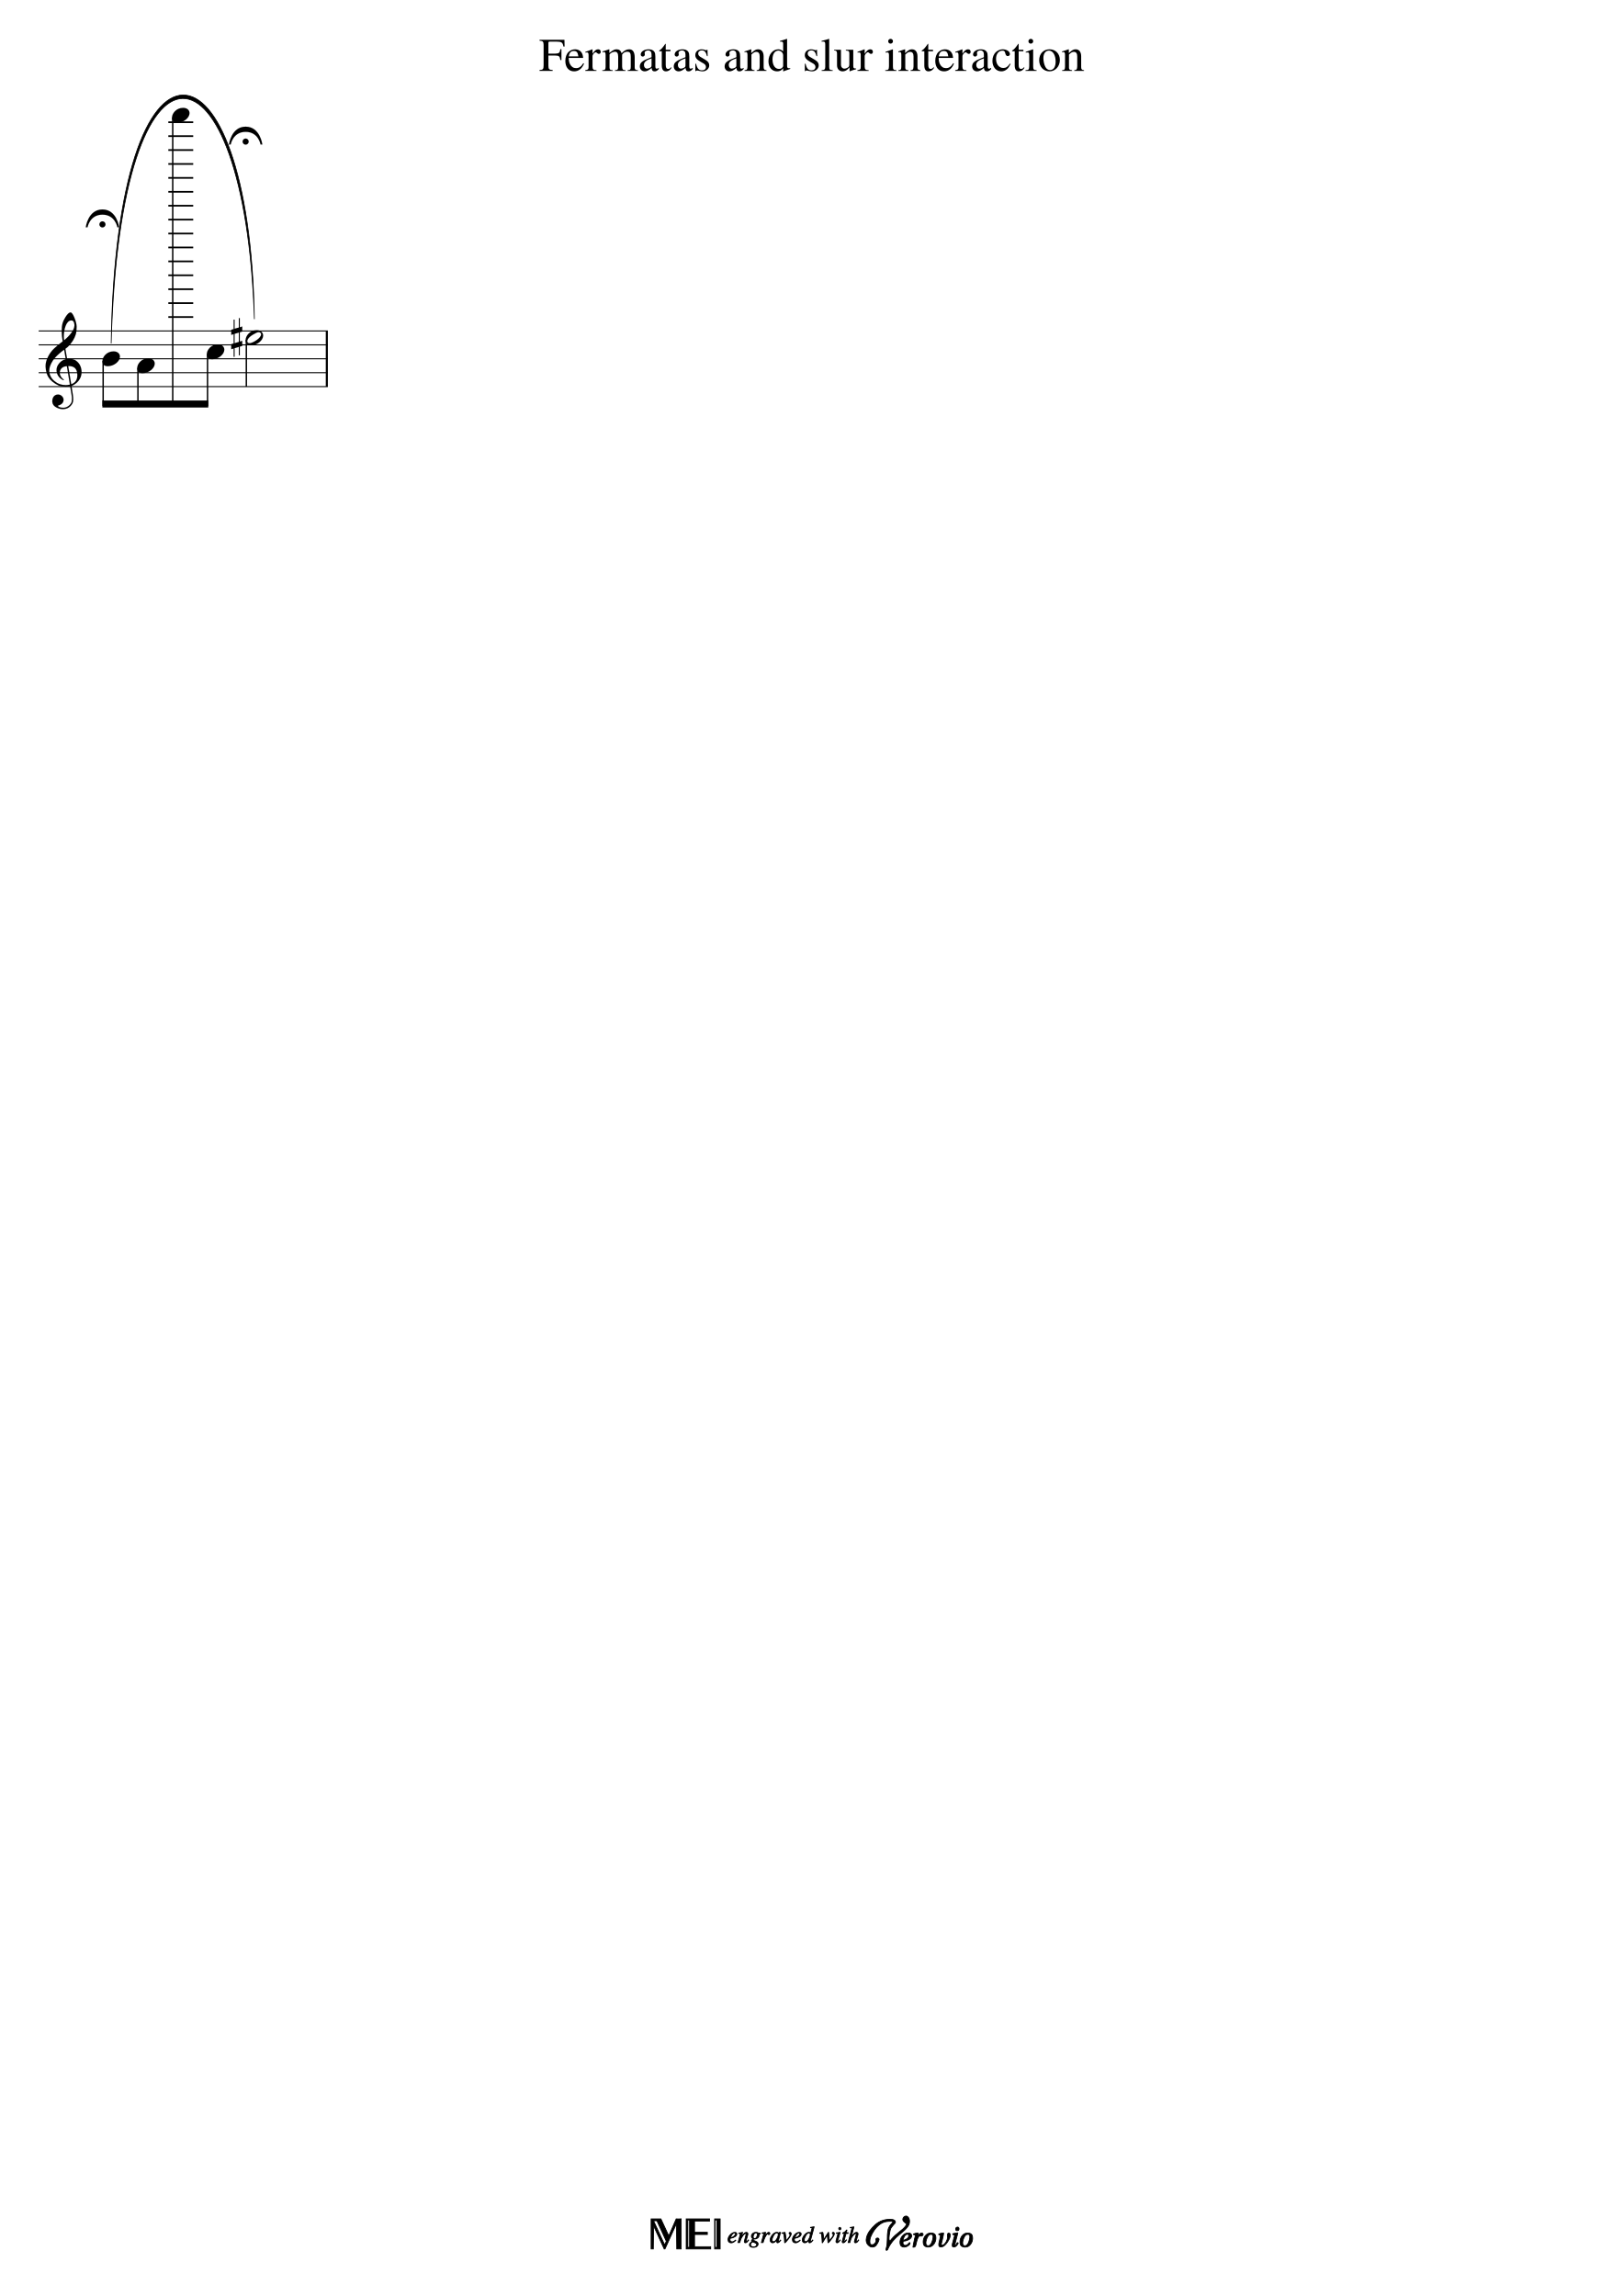
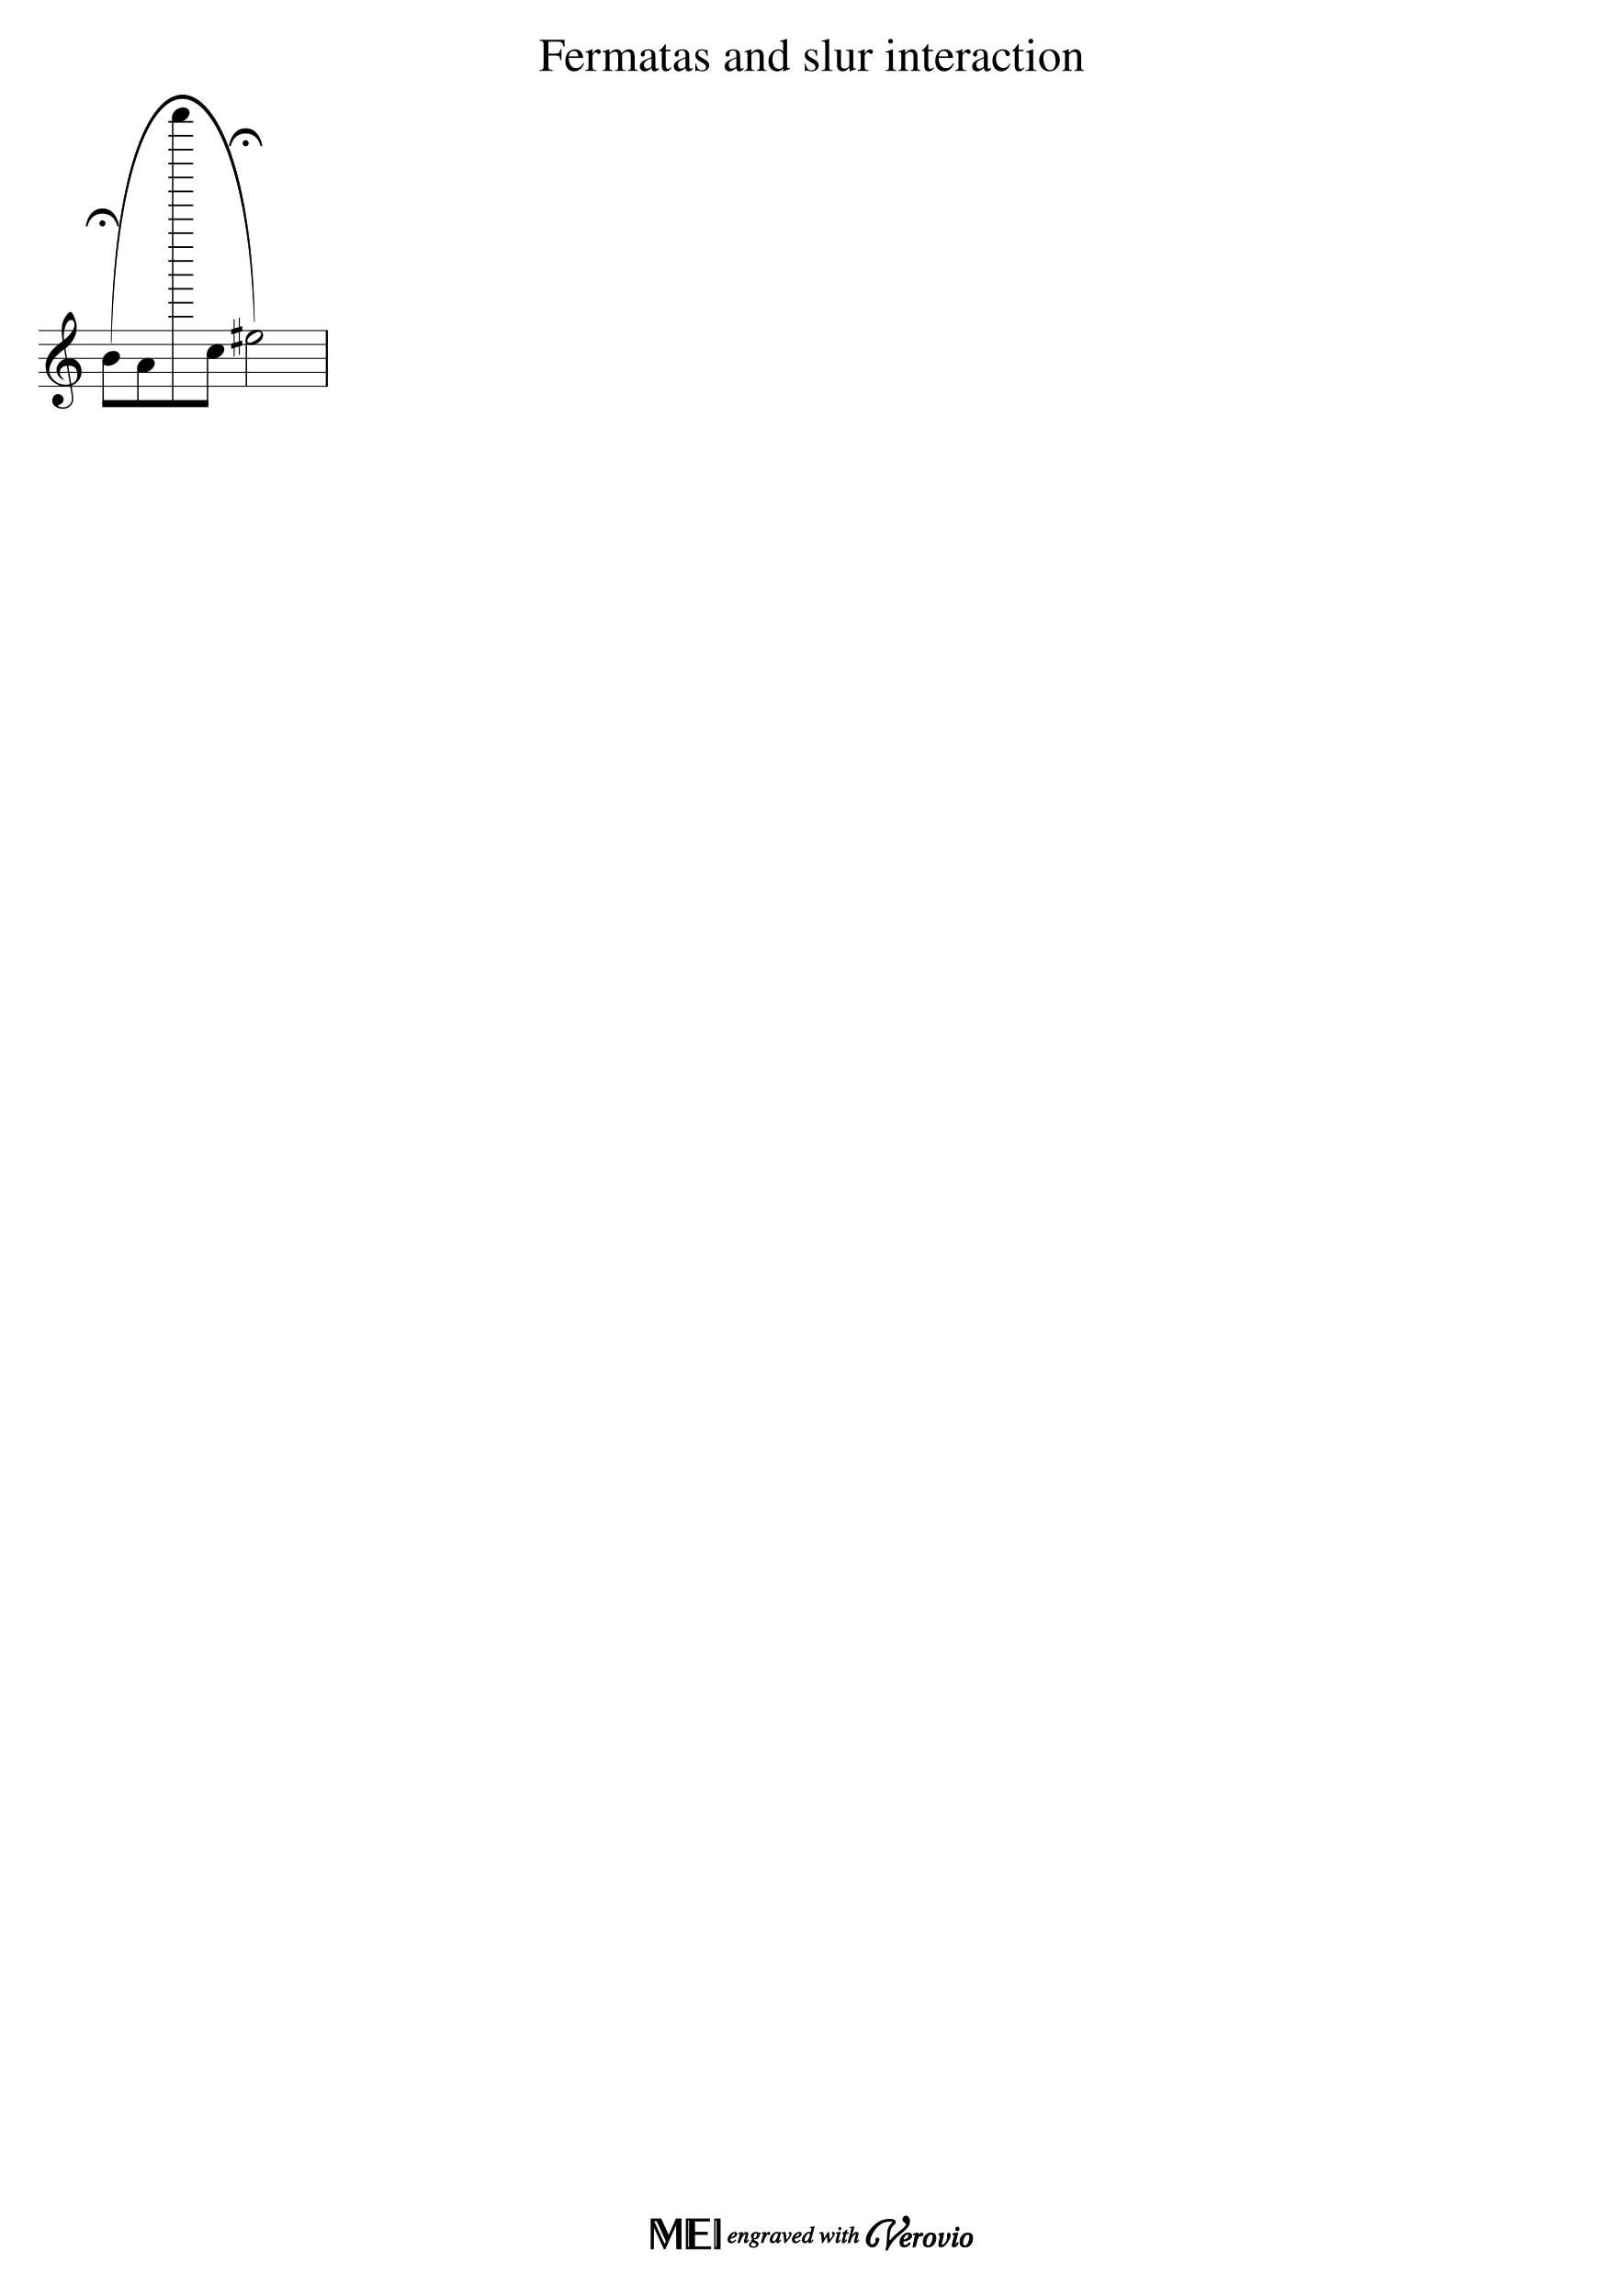
<svg xmlns="http://www.w3.org/2000/svg" xmlns:xlink="http://www.w3.org/1999/xlink" width="2100px" height="2970px" version="1.1" overflow="visible" id="docid">
  <defs>
    <g id="E050-docid">
      <path transform="scale(1,-1)" d="M441 -245c-23 -4 -48 -6 -76 -6c-59 0 -102 7 -130 20c-88 42 -150 93 -187 154c-26 44 -43 103 -48 176c0 6 -1 13 -1 19c0 54 15 111 45 170c29 57 65 106 110 148s96 85 153 127c-3 16 -8 46 -13 92c-4 43 -5 73 -5 89c0 117 16 172 69 257c34 54 64 82 89 82 c21 0 43 -30 69 -92s39 -115 41 -159v-15c0 -109 -21 -162 -67 -241c-13 -20 -63 -90 -98 -118c-13 -9 -25 -19 -37 -29l31 -181c8 1 18 2 28 2c58 0 102 -12 133 -35c59 -43 92 -104 98 -184c1 -7 1 -15 1 -22c0 -123 -87 -209 -181 -248c8 -57 17 -110 25 -162 c5 -31 6 -58 6 -80c0 -30 -5 -53 -14 -70c-35 -64 -88 -99 -158 -103c-5 0 -11 -1 -16 -1c-37 0 -72 10 -108 27c-50 24 -77 59 -80 105v11c0 29 7 55 20 76c18 28 45 42 79 44h6c49 0 93 -42 97 -87v-9c0 -51 -34 -86 -105 -106c17 -24 51 -36 102 -36c62 0 116 43 140 85 c9 16 13 41 13 74c0 20 -1 42 -5 67c-8 53 -18 106 -26 159zM461 939c-95 0 -135 -175 -135 -286c0 -24 2 -48 5 -71c50 39 92 82 127 128c40 53 60 100 60 140v8c-4 53 -22 81 -55 81h-2zM406 119l54 -326c73 25 110 78 110 161c0 7 0 15 -1 23c-7 95 -57 142 -151 142h-12 zM382 117c-72 -2 -128 -47 -128 -120v-7c2 -46 43 -99 75 -115c-3 -2 -7 -5 -10 -10c-70 33 -116 88 -123 172v11c0 68 44 126 88 159c23 17 49 29 78 36l-29 170c-21 -13 -52 -37 -92 -73c-50 -44 -86 -84 -109 -119c-45 -69 -67 -130 -67 -182v-13c5 -68 35 -127 93 -176 s125 -73 203 -73c25 0 50 3 75 9c-19 111 -36 221 -54 331z" />
    </g>
    <g id="E0A4-docid">
      <path transform="scale(1,-1)" d="M0 -39c0 68 73 172 200 172c66 0 114 -37 114 -95c0 -84 -106 -171 -218 -171c-64 0 -96 30 -96 94z" />
    </g>
    <g id="E0A3-docid">
      <path transform="scale(1,-1)" d="M278 64c0 22 -17 39 -43 39c-12 0 -26 -3 -41 -10c-85 -43 -165 -94 -165 -156c5 -25 15 -32 49 -32c67 11 200 95 200 159zM0 -36c0 68 73 174 200 174c66 0 114 -39 114 -97c0 -84 -106 -173 -218 -173c-64 0 -96 32 -96 96z" />
    </g>
    <g id="E262-docid">
      <path transform="scale(1,-1)" d="M136 186v169h17v-164l44 14v-91l-44 -14v-165l44 12v-91l-44 -13v-155h-17v150l-76 -22v-155h-17v149l-43 -13v90l43 14v167l-43 -14v92l43 13v169h17v-163zM60 73v-167l76 22v168z" />
    </g>
    <g id="E4C0-docid">
      <path transform="scale(1,-1)" d="M0 0c0 0 40 320 300 320s300 -320 300 -320h-32s-38 227 -268 227s-268 -227 -268 -227h-32zM355 52c0 -30 -25 -55 -55 -55s-55 25 -55 55s25 55 55 55s55 -25 55 -55z" />
    </g>
  </defs>
  <style type="text/css">#docid g.ending, #docid g.fing, #docid g.reh, #docid g.tempo {font-weight:bold;}#docid g.dir, #docid g.dynam, #docid g.mNum {font-style:italic;}#docid g.label {font-weight:normal;}#docid ellipse, #docid path, #docid polygon, #docid polyline, #docid rect {stroke:currentColor}</style>
  <svg class="definition-scale" color="black" font-family="Times, serif" viewBox="0 0 21000 29700">
    <g class="page-margin" transform="translate(500, 500)">
      <g id="iJ6YNS9" class="mdiv pageMilestone" />
      <g id="j6ERYJ7" class="score pageMilestone" />
      <g id="eHPHEC5" class="system">
        <g id="v64XHJ0" class="section systemMilestone" />
        <g id="m1HYDLDV" class="measure">
          <g id="n1V987CS" class="staff">
-             <path d="M0 3781 L3740 3781" stroke-width="13" />
-             <path d="M0 3961 L3740 3961" stroke-width="13" />
-             <path d="M0 4141 L3740 4141" stroke-width="13" />
-             <path d="M0 4321 L3740 4321" stroke-width="13" />
-             <path d="M0 4501 L3740 4501" stroke-width="13" />
+             <path d="M0 3776 L3740 3776" stroke-width="13" />
+             <path d="M0 3956 L3740 3956" stroke-width="13" />
+             <path d="M0 4136 L3740 4136" stroke-width="13" />
+             <path d="M0 4316 L3740 4316" stroke-width="13" />
+             <path d="M0 4496 L3740 4496" stroke-width="13" />
            <g id="k63NLXE" class="clef">
-               <use xlink:href="#E050-docid" transform="translate(90, 4321) scale(0.72, 0.72)" />
+               <use xlink:href="#E050-docid" transform="translate(90, 4316) scale(0.72, 0.72)" />
            </g>
            <g id="mN7YR4Q" class="keySig" />
            <g class="ledgerLines above">
-               <path d="M1677 3601 L1999 3601" stroke-width="22" />
-               <path d="M1677 3421 L1999 3421" stroke-width="22" />
-               <path d="M1677 3241 L1999 3241" stroke-width="22" />
-               <path d="M1677 3061 L1999 3061" stroke-width="22" />
-               <path d="M1677 2881 L1999 2881" stroke-width="22" />
-               <path d="M1677 2701 L1999 2701" stroke-width="22" />
-               <path d="M1677 2521 L1999 2521" stroke-width="22" />
-               <path d="M1677 2341 L1999 2341" stroke-width="22" />
-               <path d="M1677 2161 L1999 2161" stroke-width="22" />
-               <path d="M1677 1981 L1999 1981" stroke-width="22" />
-               <path d="M1677 1801 L1999 1801" stroke-width="22" />
-               <path d="M1677 1621 L1999 1621" stroke-width="22" />
-               <path d="M1677 1441 L1999 1441" stroke-width="22" />
-               <path d="M1677 1261 L1999 1261" stroke-width="22" />
-               <path d="M1677 1081 L1999 1081" stroke-width="22" />
+               <path d="M1677 3596 L1999 3596" stroke-width="22" />
+               <path d="M1677 3416 L1999 3416" stroke-width="22" />
+               <path d="M1677 3236 L1999 3236" stroke-width="22" />
+               <path d="M1677 3056 L1999 3056" stroke-width="22" />
+               <path d="M1677 2876 L1999 2876" stroke-width="22" />
+               <path d="M1677 2696 L1999 2696" stroke-width="22" />
+               <path d="M1677 2516 L1999 2516" stroke-width="22" />
+               <path d="M1677 2336 L1999 2336" stroke-width="22" />
+               <path d="M1677 2156 L1999 2156" stroke-width="22" />
+               <path d="M1677 1976 L1999 1976" stroke-width="22" />
+               <path d="M1677 1796 L1999 1796" stroke-width="22" />
+               <path d="M1677 1616 L1999 1616" stroke-width="22" />
+               <path d="M1677 1436 L1999 1436" stroke-width="22" />
+               <path d="M1677 1256 L1999 1256" stroke-width="22" />
+               <path d="M1677 1076 L1999 1076" stroke-width="22" />
            </g>
            <g id="o1RTEB7A" class="layer">
              <g id="p1KEW28H" class="beam">
-                 <polygon points="825,4771 2193,4771 2193,4681 825,4681" />
+                 <polygon points="825,4766 2193,4766 2193,4676 825,4676" />
                <g id="note-L2F1" class="note">
                  <g class="notehead">
-                     <use xlink:href="#E0A4-docid" transform="translate(825, 4141) scale(0.72, 0.72)" />
+                     <use xlink:href="#E0A4-docid" transform="translate(825, 4136) scale(0.72, 0.72)" />
                  </g>
                  <g id="kOVASEE" class="stem">
-                     <path d="M834 4169 L834 4753" stroke-width="18" />
+                     <path d="M834 4164 L834 4748" stroke-width="18" />
                  </g>
                  <g id="r1PB2UON" class="accid" />
                </g>
                <g id="s1PQPUF4" class="note">
                  <g class="notehead">
-                     <use xlink:href="#E0A4-docid" transform="translate(1275, 4231) scale(0.72, 0.72)" />
+                     <use xlink:href="#E0A4-docid" transform="translate(1275, 4226) scale(0.72, 0.72)" />
                  </g>
                  <g id="l1I7OPR1" class="stem">
-                     <path d="M1284 4259 L1284 4753" stroke-width="18" />
+                     <path d="M1284 4254 L1284 4748" stroke-width="18" />
                  </g>
                  <g id="t17CCI2Q" class="accid" />
                </g>
                <g id="u14YPAFV" class="note">
                  <g class="notehead">
-                     <use xlink:href="#E0A4-docid" transform="translate(1725, 991) scale(0.72, 0.72)" />
+                     <use xlink:href="#E0A4-docid" transform="translate(1725, 986) scale(0.72, 0.72)" />
                  </g>
                  <g id="m81K135" class="stem">
-                     <path d="M1734 1019 L1734 4753" stroke-width="18" />
+                     <path d="M1734 1014 L1734 4748" stroke-width="18" />
                  </g>
                  <g id="v1G2UCBM" class="accid" />
                </g>
                <g id="w1I5DK26" class="note">
                  <g class="notehead">
-                     <use xlink:href="#E0A4-docid" transform="translate(2175, 4051) scale(0.72, 0.72)" />
+                     <use xlink:href="#E0A4-docid" transform="translate(2175, 4046) scale(0.72, 0.72)" />
                  </g>
                  <g id="n2N7U24" class="stem">
-                     <path d="M2184 4079 L2184 4753" stroke-width="18" />
+                     <path d="M2184 4074 L2184 4748" stroke-width="18" />
                  </g>
                  <g id="xQSQG56" class="accid" />
                </g>
              </g>
              <g id="note-L6F1" class="note">
                <g class="notehead">
-                   <use xlink:href="#E0A3-docid" transform="translate(2677, 3871) scale(0.72, 0.72)" />
+                   <use xlink:href="#E0A3-docid" transform="translate(2677, 3866) scale(0.72, 0.72)" />
                </g>
                <g id="o1FK4NGH" class="stem">
-                   <path d="M2686 3896 L2686 4501" stroke-width="18" />
+                   <path d="M2686 3891 L2686 4496" stroke-width="18" />
                </g>
                <g id="z1XZBIJA" class="accid">
-                   <use xlink:href="#E262-docid" transform="translate(2491, 3871) scale(0.72, 0.72)" />
+                   <use xlink:href="#E262-docid" transform="translate(2491, 3866) scale(0.72, 0.72)" />
                </g>
              </g>
            </g>
          </g>
          <g id="a12WP67W" class="fermata">
-             <use xlink:href="#E4C0-docid" transform="translate(609, 2440) scale(0.72, 0.72)" />
+             <use xlink:href="#E4C0-docid" transform="translate(609, 2427) scale(0.72, 0.72)" />
          </g>
          <g id="b4Y5DFV" class="slur">
-             <path d="M938,3939 C1003,-419 2730,-158 2790,3625 C2666,-102 1057,-355 938,3939" stroke-width="9" stroke-linecap="round" stroke-linejoin="round" />
+             <path d="M938,3934 C1004,-460 2730,-129 2790,3664 C2666,-75 1056,-394 938,3934" stroke-width="9" stroke-linecap="round" stroke-linejoin="round" />
          </g>
          <g id="cNFAQML" class="fermata">
-             <use xlink:href="#E4C0-docid" transform="translate(2461, 1369) scale(0.72, 0.72)" />
+             <use xlink:href="#E4C0-docid" transform="translate(2461, 1390) scale(0.72, 0.72)" />
          </g>
          <g id="l1VZ8WIS" class="barLine">
-             <path d="M3727 3781 L3727 4501" stroke-width="27" />
+             <path d="M3727 3776 L3727 4496" stroke-width="27" />
          </g>
        </g>
        <g id="m1I1R6XU" class="systemMilestoneEnd v64XHJ0" />
      </g>
      <g id="n3L1BSY" class="pageMilestoneEnd j6ERYJ7" />
      <g id="oYFJ0C6" class="pageMilestoneEnd iJ6YNS9" />
      <g id="vLC6GUE" class="pgHead autogenerated">
        <text font-size="0px">
          <tspan id="w1KCUVGJ" class="rend" x="10000" y="417" text-anchor="middle">
            <tspan id="xGUU4JQ" class="rend">
              <tspan id="yAUW6TF" class="text">
                <tspan font-size="607px">Fermatas and slur interaction</tspan>
              </tspan>
            </tspan>
          </tspan>
        </text>
      </g>
      <g id="p6KLLMO" class="pgFoot autogenerated">
        <g id="q4CA8UL" class="fig">
          <g class="svg" transform="translate(7750, 28099) scale(10, 10)">
            <g>
              <path fill="#000000" d="M 17.113,49.265 V 10.368 h 12.697 c 3.289,7.337 6.713,14.61 10.127,21.889 3.42,-7.485 6.256,-14.205 9.589,-21.91 2.436,0.104 4.317,0.085 6.484,-0.058 V 49.264 H 50.274 C 50.145,38.356 50.016,27.448 49.887,16.54 45.003,27.315 39.967,38.434 35.084,49.209 34.679,49.344 34.427,49.136 34.022,49.271 29.466,39.331 24.91,29.391 20.354,19.451 20.224,29.389 20.095,39.327 19.965,49.264 H 17.113 Z M 36.754,39.325 C 32.721,30.513 28.688,21.701 24.655,12.889 22.531,12.751 22.657,12.71 20.714,12.814 v 0.966 c 4.613,9.998 9.609,20.749 13.873,30.082 0.722,-1.513 1.445,-3.025 2.167,-4.538 z m 25.738,9.94 c 0,-12.966 0,-25.931 0,-38.897 10.084,0 20.169,0 30.253,0 0,0.96 0,1.921 0,2.881 -6.483,0 -12.966,0 -19.448,0 0,4.802 0,9.604 0,14.406 5.522,0 11.045,0 16.567,0 0,0.96 0,1.921 0,2.881 -5.522,0 -11.045,0 -16.567,0 0,5.282 0,10.565 0,15.847 6.963,0 13.926,0 20.889,0 0,0.96 0,1.921 0,2.881 -10.565,0 -21.129,0 -31.694,0 z m 4.322,-2.161 c 0,-11.765 0,-23.53 0,-35.295 -0.72,0 -1.441,0 -2.161,0 0,11.765 0,23.53 0,35.295 0.72,0 1.441,0 2.161,0 z m 32.414,2.161 c 0,-12.966 0,-25.931 0,-38.897 2.401,0 4.802,0 7.203,0 0,12.966 0,25.931 0,38.897 -2.401,0 -4.802,0 -7.203,0 z m 2.881,-2.161 c 0,-11.765 0,-23.53 0,-35.295 -0.72,0 -1.441,0 -2.161,0 0,11.765 0,23.53 0,35.295 0.72,0 1.441,0 2.161,0 z" />
              <path fill="#000000" d="m 346.3,6.7 c -3.1,0.5 -4.9,4.4 -2.7,6.8 1.2,1.4 2.7,2.4 4.1,3.5 -2.4,5.3 -7.7,8.3 -11.9,12.1 -3.7,2.8 -7,6.2 -9.7,9.9 -2.2,-0.8 -0.915,-7.719 -0.627,-9.5 0.288,-1.781 0.727,-6.4 2.927,-8.7 1.3,-1.9 3,-3.5 4.5,-5.2 1.2,-3.4 -3.2,-4.9 -5.8,-4.6 -7.3,-0.5 -14.6,2 -20,6.8 -5,4.6 -10,10.1 -11.5,17 -0.9,3.5 -0.2,7.5 2.8,9.9 2.5,2.8 7.4,2.9 9.8,-0.2 1.7,-2.3 3.2,-4.8 3.8,-7.6 -0.1,-2.6 -4.4,-2.3 -4.3,0.2 1.2,2.4 -0.9,4.7 -2.7,6.2 -1.7,0.9 -4.7,0.7 -4.8,-1.7 -1,-5.8 2.1,-11.3 5.2,-16.1 4,-5.8 9.8,-11.2 17.2,-11.8 1.6,0 8.1,-1.2 6.8,1.4 -2.8,2.8 -5.6,6.1 -6,10.3 -1.6,7.7 0.1,15.7 -2.3,23.2 -1.1,3.9 2,2.6 2.5,0.2 3.3,-7.4 8.9,-13.4 15.1,-18.5 4.2,-3.9 9.5,-7.1 11.9,-12.6 1.3,-3.6 1.2,-9 -2.7,-10.9 -0.504,-0.177 -1.07,-0.165 -1.6,-0.1 z m 66,14.5 c -2,0.8 -1.8,4.9 0.8,4.4 3.4,0.4 2.9,-6.2 -0.8,-4.4 z m 0.6,7.3 c -1.3,0.5 -7.6,0.5 -5.4,2.2 4,-0.3 0.7,4.5 0.6,6.7 -0.4,2.9 -2.4,5.9 -1.2,8.8 2.7,1.7 5.6,-0.8 6.8,-3.2 1.6,-1.4 -0.5,-3 -1.2,-0.9 -0.4,0.8 -2.4,3.5 -2.6,1.8 1.1,-5 2.7,-9.9 3.9,-14.9 l -0.1,-0.5 h -0.9 z m -65.1,0.2 c -6.5,1.6 -10.5,9.5 -8.2,15.7 2.1,3.4 7.4,2.9 10.1,0.4 2,-0.2 3.6,-5.3 1,-3.4 -1.4,2 -4,4.2 -6.5,2.8 -2.2,-1.9 -1.9,-5.7 1.7,-5.3 3.1,-0.9 6.9,-2.1 8.1,-5.5 0.9,-2.7 -1.6,-5.2 -4.3,-4.8 h -1.1 -0.7 z m 13.6,0 c -2.2,0 -8.5,1.8 -2.9,2.3 0.9,1.9 -1,4.9 -1.1,7.2 -0.5,2.9 -1.4,5.7 -1.7,8.7 3.7,0.7 3.8,-2.6 4.4,-5.3 0.9,-3.3 1.6,-7 4.1,-9.5 2.4,1.6 6.8,-0.7 3.7,-3.4 -2.9,-0.5 -4.8,2.4 -6.2,4.3 0,-1.2 2.4,-5 -0.2,-4.3 z m 15.8,0 c -6.4,1.3 -9.6,9.1 -7.7,14.9 1.9,4 7.7,3.9 11,1.7 4.1,-3 6,-8.9 4.4,-13.7 -1.3,-3 -4.8,-3.2 -7.6,-3 z m 17,0 c -2.3,0 -8.8,1.9 -3,2.4 0.4,2.5 -1,5.7 -1.4,8.4 -0.7,2.4 -1.8,7.5 2.1,7.2 3.8,-0.1 6.5,-3.5 8.5,-6.3 2,-3.2 4.5,-7 3.3,-10.9 -3.7,-3 -3.6,2.6 -3.1,5.1 -0.7,3.8 -2.7,7.9 -6.2,9.8 -3.6,0.6 -1,-4.3 -0.8,-6.1 0.6,-3.2 1.6,-6.3 1.9,-9.5 h -1.1 z m 30.6,0 c -6.3,1.2 -9.5,8.9 -7.8,14.7 1.5,4 7.2,4.2 10.5,2.4 4.6,-2.8 6.6,-9.3 4.8,-14.3 -1.4,-2.8 -4.8,-3 -7.5,-2.8 z m -75.4,1.7 c 2.1,1.5 0.2,4.7 -1.6,5.7 -1.1,0.4 -5.5,3.4 -4.6,0.7 0.8,-2.7 2.2,-6.2 5.3,-6.6 l 0.9,0.1 z m 30.8,0 c 2.6,1.5 1.3,5.2 0.8,7.6 -0.8,2.7 -1.9,5.9 -4.7,7.1 -5.1,0.8 -4,-5.8 -2.8,-8.8 1,-2.8 3,-6.8 6.7,-5.8 z m 47.1,-0.1 c 2.9,0.7 2,4.7 1.5,6.8 -0.7,3 -1.8,6.7 -5,8 -4.7,0.8 -4,-5.1 -3,-7.9 0.9,-3 2.7,-7.3 6.5,-6.8 z" />
              <g>
                <path d="m 116.566,37.118 q 0,-3.252 2.93,-6.299 2.9,-3.047 5.991,-3.047 1.143,0 1.816,0.527 0.674,0.527 0.674,1.567 0,2.109 -2.476,3.618 -2.461,1.494 -5.186,1.831 l -0.835,0.103 q -0.19,0.601 -0.264,0.967 -0.073,0.352 -0.073,0.894 0,1.289 0.835,2.007 0.85,0.718 2.007,0.718 1.099,0 2.329,-0.732 0.703,-0.425 2.036,-1.523 l 0.381,0.337 q -0.659,0.835 -1.89,1.714 -2.183,1.567 -4.38,1.567 -1.553,0 -2.725,-1.099 -1.172,-1.099 -1.172,-3.149 z m 3.12,-2.358 q 2.798,-0.41 4.556,-1.963 Q 126,31.229 126,29.691 q 0,-0.557 -0.264,-0.879 -0.264,-0.337 -0.776,-0.337 -0.952,0 -1.875,0.82 -0.908,0.806 -1.641,1.831 -0.776,1.201 -1.23,2.3 -0.249,0.586 -0.527,1.333 z" />
                <path d="m 129.472,41 2.534,-9.053 q 0.322,-1.143 0.366,-1.377 0.059,-0.249 0.059,-0.527 0,-0.425 -0.249,-0.659 -0.234,-0.249 -0.938,-0.249 -0.176,0 -0.352,0.029 -0.161,0.015 -0.366,0.044 v -0.498 q 0.952,-0.146 1.348,-0.22 0.41,-0.073 0.879,-0.176 l 2.622,-0.571 q 0.088,0.059 0.117,0.132 l -1.948,6.299 q 1.787,-2.739 2.988,-4.072 2.109,-2.358 3.779,-2.358 0.645,0 1.113,0.249 0.894,0.483 0.894,1.743 0,0.352 -0.073,0.732 -0.073,0.381 -0.19,0.82 l -1.919,7.017 q -0.059,0.22 -0.132,0.542 -0.073,0.308 -0.073,0.439 0,0.22 0.103,0.396 0.103,0.176 0.337,0.176 0.381,0 0.879,-0.439 0.498,-0.454 1.626,-1.919 l 0.425,0.381 q -1.201,1.626 -1.904,2.285 -1.201,1.157 -2.3,1.157 -0.498,0 -0.967,-0.322 -0.454,-0.337 -0.454,-1.201 0,-0.249 0.029,-0.527 0.044,-0.278 0.103,-0.483 l 1.846,-7.119 q 0.146,-0.586 0.19,-0.952 0.059,-0.381 0.059,-0.542 0,-0.352 -0.176,-0.601 -0.161,-0.264 -0.586,-0.264 -1.099,0 -2.769,1.992 -0.981,1.187 -1.992,2.827 -0.776,1.274 -1.23,2.49 Q 132.709,37.821 131.742,41 Z" />
                <path d="m 149.13,33.5 q 0,0.908 0.278,1.45 0.469,0.894 1.685,0.894 1.318,0 2.344,-1.67 1.04,-1.685 1.04,-3.706 0,-0.967 -0.425,-1.509 -0.425,-0.557 -1.274,-0.557 -1.641,0 -2.651,1.743 -0.996,1.743 -0.996,3.354 z m 0.513,13.066 q 1.743,0 2.886,-0.835 1.157,-0.835 1.157,-1.992 0,-0.879 -0.601,-1.479 -0.322,-0.322 -1.04,-0.688 -0.601,-0.293 -2.036,-0.835 -1.421,-0.557 -1.641,-0.557 -0.381,0 -1.479,1.011 -1.099,1.025 -1.099,2.314 0,1.948 1.685,2.681 0.879,0.381 2.168,0.381 z m -5.479,-2.681 q 0,-1.099 0.835,-2.095 0.85,-0.981 2.681,-1.963 -0.366,-0.234 -0.601,-0.483 -0.234,-0.264 -0.234,-0.688 0,-0.601 0.835,-1.377 0.469,-0.439 1.523,-1.157 -0.938,-0.352 -1.611,-0.996 -0.82,-0.864 -0.82,-2.241 0,-2.212 1.729,-3.677 1.729,-1.465 4.277,-1.465 1.333,0 2.256,0.425 0.923,0.41 1.084,0.688 h 1.978 v 1.172 h -1.494 q 0.088,0.322 0.132,0.586 0.044,0.264 0.044,0.747 0,2.373 -1.846,3.735 -1.831,1.362 -3.955,1.362 -0.22,0 -0.41,-0.015 -0.19,-0.029 -0.469,-0.088 -0.22,0 -0.601,0.425 -0.396,0.425 -0.396,0.762 0,0.498 3.223,1.699 3.208,1.216 3.208,3.56 0,1.758 -1.611,3.076 -1.611,1.333 -4.863,1.333 -2.256,0 -3.574,-0.967 -1.318,-0.967 -1.318,-2.358 z" />
                <path d="m 165.038,27.67 q 0.132,0 0.176,0.088 0.059,0.073 0.059,0.176 -0.015,0.146 -0.029,0.22 l -1.465,5.669 0.322,-0.63 q 1.055,-2.065 2.461,-3.765 1.421,-1.714 2.695,-1.714 0.688,0 1.055,0.454 0.381,0.454 0.381,1.04 0,0.659 -0.381,1.099 -0.366,0.425 -1.025,0.425 -0.454,0 -0.688,-0.176 -0.234,-0.176 -0.366,-0.41 l -0.176,-0.322 q -0.059,-0.088 -0.146,-0.132 -0.073,-0.059 -0.19,-0.059 -0.571,0 -1.655,1.597 -1.069,1.597 -1.919,3.457 -0.513,1.128 -1.143,2.988 Q 162.606,38.847 161.947,41 h -2.256 l 2.432,-8.818 q 0.205,-0.762 0.322,-1.362 0.132,-0.601 0.132,-0.981 0,-0.439 -0.22,-0.674 -0.22,-0.234 -0.762,-0.234 -0.176,0 -0.439,0.029 -0.264,0.029 -0.63,0.073 v -0.483 l 0.586,-0.117 q 1.143,-0.234 2.49,-0.498 1.362,-0.264 1.436,-0.264 z" />
                <path d="m 181.518,30.424 q 0,-1.055 -0.483,-1.553 -0.483,-0.498 -1.172,-0.498 -2.388,0 -4.438,3.662 -1.802,3.223 -1.802,5.552 0,1.172 0.498,1.714 0.513,0.527 1.26,0.527 2.212,0 4.263,-3.56 1.875,-3.237 1.875,-5.845 z m -1.831,-2.71 q 1.157,0 1.787,0.601 0.337,0.322 0.527,0.85 l 0.073,0.205 0.322,-1.113 q 0.059,-0.19 0.103,-0.249 0.044,-0.073 0.205,-0.088 l 1.655,-0.19 q 0.132,0 0.146,0.059 0.029,0.044 0,0.176 -0.059,0.19 -0.088,0.308 -0.029,0.103 -0.088,0.308 l -1.348,5.244 q -0.439,1.714 -0.747,2.959 -0.542,2.256 -0.542,2.578 0,0.205 0.103,0.308 0.117,0.088 0.278,0.088 0.132,0 0.278,-0.088 0.161,-0.088 0.381,-0.264 l 0.249,-0.205 q 0.117,-0.103 0.264,-0.234 0.146,-0.146 0.352,-0.352 l 0.908,-0.938 0.352,0.308 q -1.523,1.948 -2.446,2.651 -0.923,0.688 -1.758,0.688 -0.542,0 -0.85,-0.381 -0.293,-0.381 -0.293,-0.952 0,-0.527 0.19,-1.509 0.205,-0.996 0.396,-1.67 -0.264,0.439 -0.894,1.289 -0.615,0.835 -1.523,1.626 -1.069,0.952 -2.051,1.348 -0.762,0.264 -1.465,0.264 -1.187,0 -2.153,-0.967 -0.967,-0.981 -0.967,-2.769 0,-3.076 2.754,-6.416 2.842,-3.472 5.889,-3.472 z" />
                <path d="m 196.664,27.772 q 0.82,0 1.26,0.586 0.439,0.586 0.439,1.333 0,1.978 -3.911,6.929 -3.706,4.702 -4.438,4.702 -0.22,0 -0.293,-0.601 -0.044,-0.337 -0.044,-1.143 0,-0.981 -0.19,-3.325 -0.19,-2.344 -0.366,-3.472 -0.366,-2.476 -0.718,-3.193 -0.352,-0.718 -1.333,-0.718 -0.161,0 -0.381,0.015 -0.205,0.015 -0.483,0.044 v -0.381 q 0.439,-0.088 1.846,-0.396 1.406,-0.308 1.494,-0.337 l 0.483,-0.146 q 0.205,-0.059 0.322,0.234 0.117,0.278 0.293,1.055 0.557,2.549 0.835,5.024 0.176,1.538 0.352,4.556 l 0.483,-0.513 q 1.509,-1.597 3.018,-3.794 1.509,-2.197 1.509,-3.105 0,-0.454 -0.659,-1.084 -0.659,-0.645 -0.659,-1.172 0,-0.483 0.322,-0.791 0.337,-0.308 0.82,-0.308 z" />
                <path d="m 199.828,37.118 q 0,-3.252 2.93,-6.299 2.9,-3.047 5.991,-3.047 1.143,0 1.816,0.527 0.674,0.527 0.674,1.567 0,2.109 -2.476,3.618 -2.461,1.494 -5.186,1.831 l -0.835,0.103 q -0.19,0.601 -0.264,0.967 -0.073,0.352 -0.073,0.894 0,1.289 0.835,2.007 0.85,0.718 2.007,0.718 1.099,0 2.329,-0.732 0.703,-0.425 2.036,-1.523 l 0.381,0.337 q -0.659,0.835 -1.89,1.714 -2.183,1.567 -4.38,1.567 -1.553,0 -2.725,-1.099 -1.172,-1.099 -1.172,-3.149 z m 3.12,-2.358 q 2.798,-0.41 4.556,-1.963 1.758,-1.567 1.758,-3.105 0,-0.557 -0.264,-0.879 -0.264,-0.337 -0.776,-0.337 -0.952,0 -1.875,0.82 -0.908,0.806 -1.641,1.831 -0.776,1.201 -1.23,2.3 -0.249,0.586 -0.527,1.333 z" />
                <path d="m 215.238,37.602 q 0,0.894 0.41,1.567 0.41,0.659 1.392,0.659 2.095,0 4.028,-3.369 1.816,-3.164 1.816,-5.991 0,-0.894 -0.293,-1.479 -0.293,-0.586 -1.187,-0.586 -2.227,0 -4.307,3.604 -1.86,3.223 -1.86,5.596 z m 6.006,-9.888 q 1.157,0 1.641,0.557 0.278,0.322 0.439,1.099 l 1.67,-6.006 q 0.073,-0.249 0.088,-0.439 0.029,-0.205 0.029,-0.352 0,-0.571 -0.22,-0.718 -0.205,-0.146 -0.601,-0.146 -0.249,0 -0.469,0.015 -0.205,0.015 -0.557,0.044 v -0.483 q 1.655,-0.22 4.585,-0.762 l 0.132,0.146 -0.029,0.161 -2.812,10.532 -1.919,6.973 q -0.059,0.234 -0.103,0.439 -0.029,0.19 -0.029,0.352 0,0.396 0.19,0.513 0.205,0.117 0.352,0.117 0.425,0 1.201,-0.747 0.454,-0.454 1.245,-1.406 l 0.337,0.322 -0.205,0.308 q -0.542,0.806 -1.392,1.641 -1.509,1.479 -2.71,1.479 -0.396,0 -0.718,-0.176 -0.601,-0.352 -0.601,-1.26 0,-0.308 0.088,-0.981 0.088,-0.674 0.264,-1.465 -1.113,1.699 -2.446,2.783 -1.318,1.084 -2.886,1.084 -1.274,0 -2.227,-0.908 -0.952,-0.908 -0.952,-2.798 0,-3.193 2.93,-6.562 2.915,-3.354 5.684,-3.354 z" />
                <path d="m 254.13,29.53 q 0,1.23 -1.187,3.252 -0.659,1.128 -1.86,2.739 -1.23,1.655 -2.534,3.267 -2.065,2.549 -2.432,2.549 -0.161,0 -0.205,-0.132 -0.044,-0.132 -0.117,-0.894 l -0.864,-9.126 -6.079,9.961 q -0.044,0.088 -0.117,0.117 -0.059,0.029 -0.132,0.029 l -0.205,-0.044 -0.029,-0.132 -0.176,-3.618 q -0.059,-1.216 -0.176,-2.505 -0.103,-1.304 -0.205,-2.256 -0.308,-2.651 -0.659,-3.252 -0.337,-0.601 -1.26,-0.601 -0.176,0 -0.352,0.015 -0.176,0 -0.366,0.029 v -0.425 q 0.601,-0.103 1.143,-0.22 0.557,-0.117 1.216,-0.264 l 1.377,-0.352 q 0.498,0 1.011,4.175 0.278,2.285 0.498,5.2 l 5.757,-9.097 q 0.059,-0.117 0.146,-0.19 0.088,-0.088 0.205,-0.088 0.132,0 0.176,0.088 0.044,0.088 0.059,0.264 l 0.981,10.591 q 0.103,-0.132 1.626,-2.065 1.523,-1.948 1.597,-2.065 1.099,-1.582 1.465,-2.446 0.234,-0.557 0.234,-1.084 0,-0.205 -0.059,-0.381 -0.059,-0.19 -0.278,-0.396 L 251.874,29.75 q -0.19,-0.19 -0.337,-0.41 -0.132,-0.234 -0.132,-0.542 0,-0.366 0.249,-0.747 0.264,-0.381 0.938,-0.381 0.542,0 1.04,0.439 0.498,0.425 0.498,1.421 z" />
                <path d="m 261.176,24.521 q -0.601,0 -1.025,-0.469 -0.425,-0.469 -0.425,-1.128 0,-0.674 0.425,-1.143 0.425,-0.469 1.025,-0.469 0.601,0 1.025,0.469 0.439,0.469 0.439,1.143 0,0.674 -0.439,1.143 -0.425,0.454 -1.025,0.454 z m 0.352,3.208 q 0.088,0.044 0.073,0.117 l -2.959,10.459 q -0.205,0.835 -0.205,0.996 0,0.22 0.088,0.381 0.073,0.176 0.366,0.176 0.498,0 1.318,-0.864 0.483,-0.513 1.187,-1.465 l 0.381,0.322 -0.146,0.205 q -1.099,1.538 -1.816,2.212 -1.128,1.055 -2.197,1.055 -0.63,0 -1.055,-0.527 -0.41,-0.527 -0.41,-1.245 0,-0.425 0.059,-0.732 0.059,-0.322 0.22,-0.938 l 2.051,-7.529 q 0.044,-0.176 0.073,-0.322 0.029,-0.146 0.029,-0.293 0,-0.527 -0.396,-0.645 -0.381,-0.132 -1.523,-0.132 v -0.483 q 1.216,-0.146 1.743,-0.22 0.542,-0.088 1.084,-0.176 0.703,-0.117 1.333,-0.264 0.63,-0.146 0.703,-0.088 z" />
                <path d="m 264.179,40.033 q 0,-0.117 0.015,-0.264 0.015,-0.161 0.059,-0.322 l 2.754,-10.239 h -2.227 q 0,-0.396 0.059,-0.498 0.059,-0.103 0.293,-0.205 1.479,-0.63 2.285,-1.216 0.82,-0.586 2.227,-2.256 l 0.234,-0.278 q 0.044,-0.059 0.103,-0.088 0.073,-0.044 0.146,-0.044 0.146,0.029 0.205,0.059 0.044,0.103 0.044,0.19 0.015,0.073 0,0.161 l -0.835,3.193 h 2.388 l -0.176,0.981 h -2.49 l -2.637,9.858 q -0.073,0.264 0.044,0.513 0.117,0.234 0.396,0.234 0.381,0 1.069,-0.762 0.396,-0.41 1.333,-1.626 l 0.381,0.22 -0.205,0.308 q -1.26,1.89 -2.227,2.637 -0.952,0.732 -1.816,0.732 -0.747,0 -1.084,-0.396 -0.337,-0.396 -0.337,-0.894 z" />
                <path d="m 274.696,21.356 q 0.938,-0.132 1.509,-0.205 0.586,-0.088 1.011,-0.161 1.729,-0.337 1.86,-0.366 0.132,-0.029 0.205,-0.029 0.176,0.088 0.176,0.22 l -3.442,13.081 q 1.846,-2.725 3.018,-3.984 2.051,-2.168 3.765,-2.168 0.703,0 1.348,0.454 0.659,0.439 0.659,1.597 0,0.278 -0.073,0.718 -0.073,0.439 -0.176,0.776 l -1.978,7.017 q -0.088,0.293 -0.146,0.571 -0.059,0.264 -0.059,0.483 0,0.249 0.117,0.381 0.117,0.117 0.337,0.117 0.454,0 1.069,-0.63 0.381,-0.396 1.421,-1.729 l 0.381,0.352 q -1.025,1.523 -1.743,2.227 -1.274,1.245 -2.563,1.245 -0.586,0 -0.981,-0.366 -0.396,-0.366 -0.396,-1.055 0,-0.19 0.015,-0.352 0.029,-0.176 0.088,-0.381 l 2.256,-8.584 q 0.029,-0.117 0.044,-0.234 0.029,-0.132 0.029,-0.264 0,-0.366 -0.22,-0.571 -0.234,-0.205 -0.601,-0.205 -0.981,0 -2.476,1.582 -1.494,1.567 -2.52,3.208 -0.703,1.157 -1.069,2.183 Q 275.209,37.309 274.184,41 h -2.271 l 4.688,-17.769 q 0.044,-0.19 0.059,-0.322 0.015,-0.132 0.015,-0.249 0,-0.63 -0.41,-0.747 -0.41,-0.132 -1.567,-0.073 z" />
              </g>
            </g>
          </g>
        </g>
      </g>
    </g>
  </svg>
</svg>
